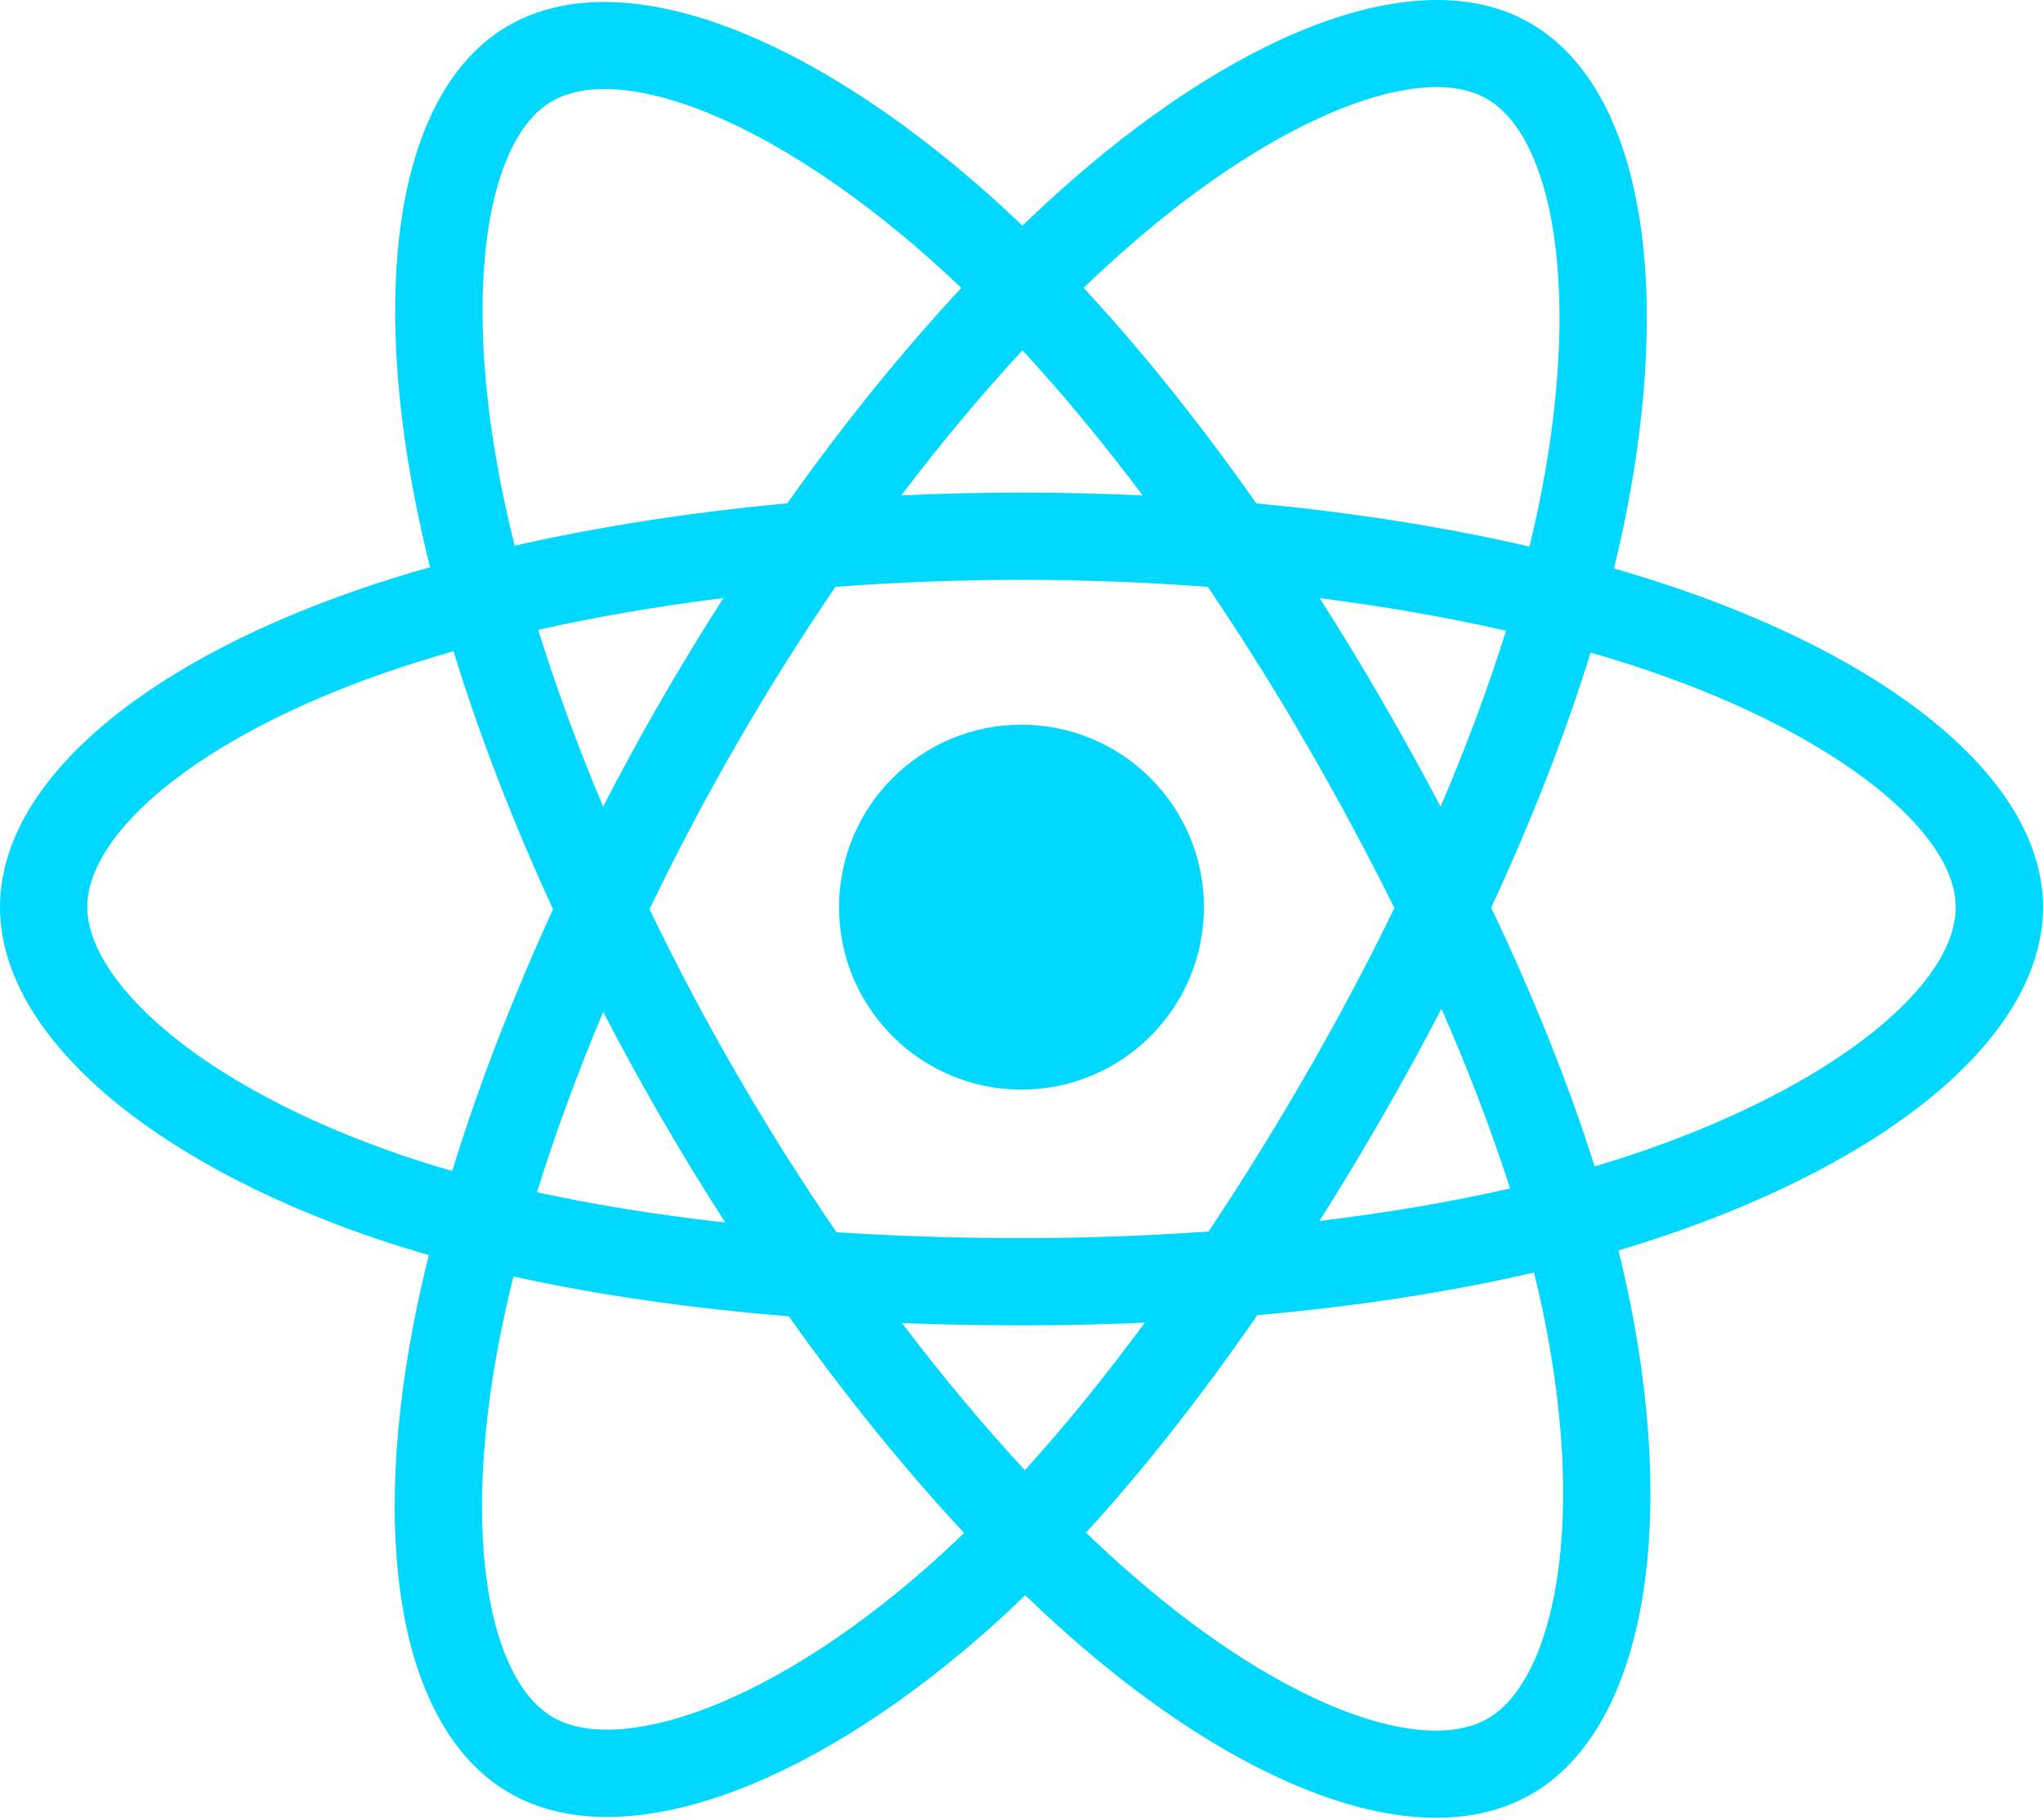
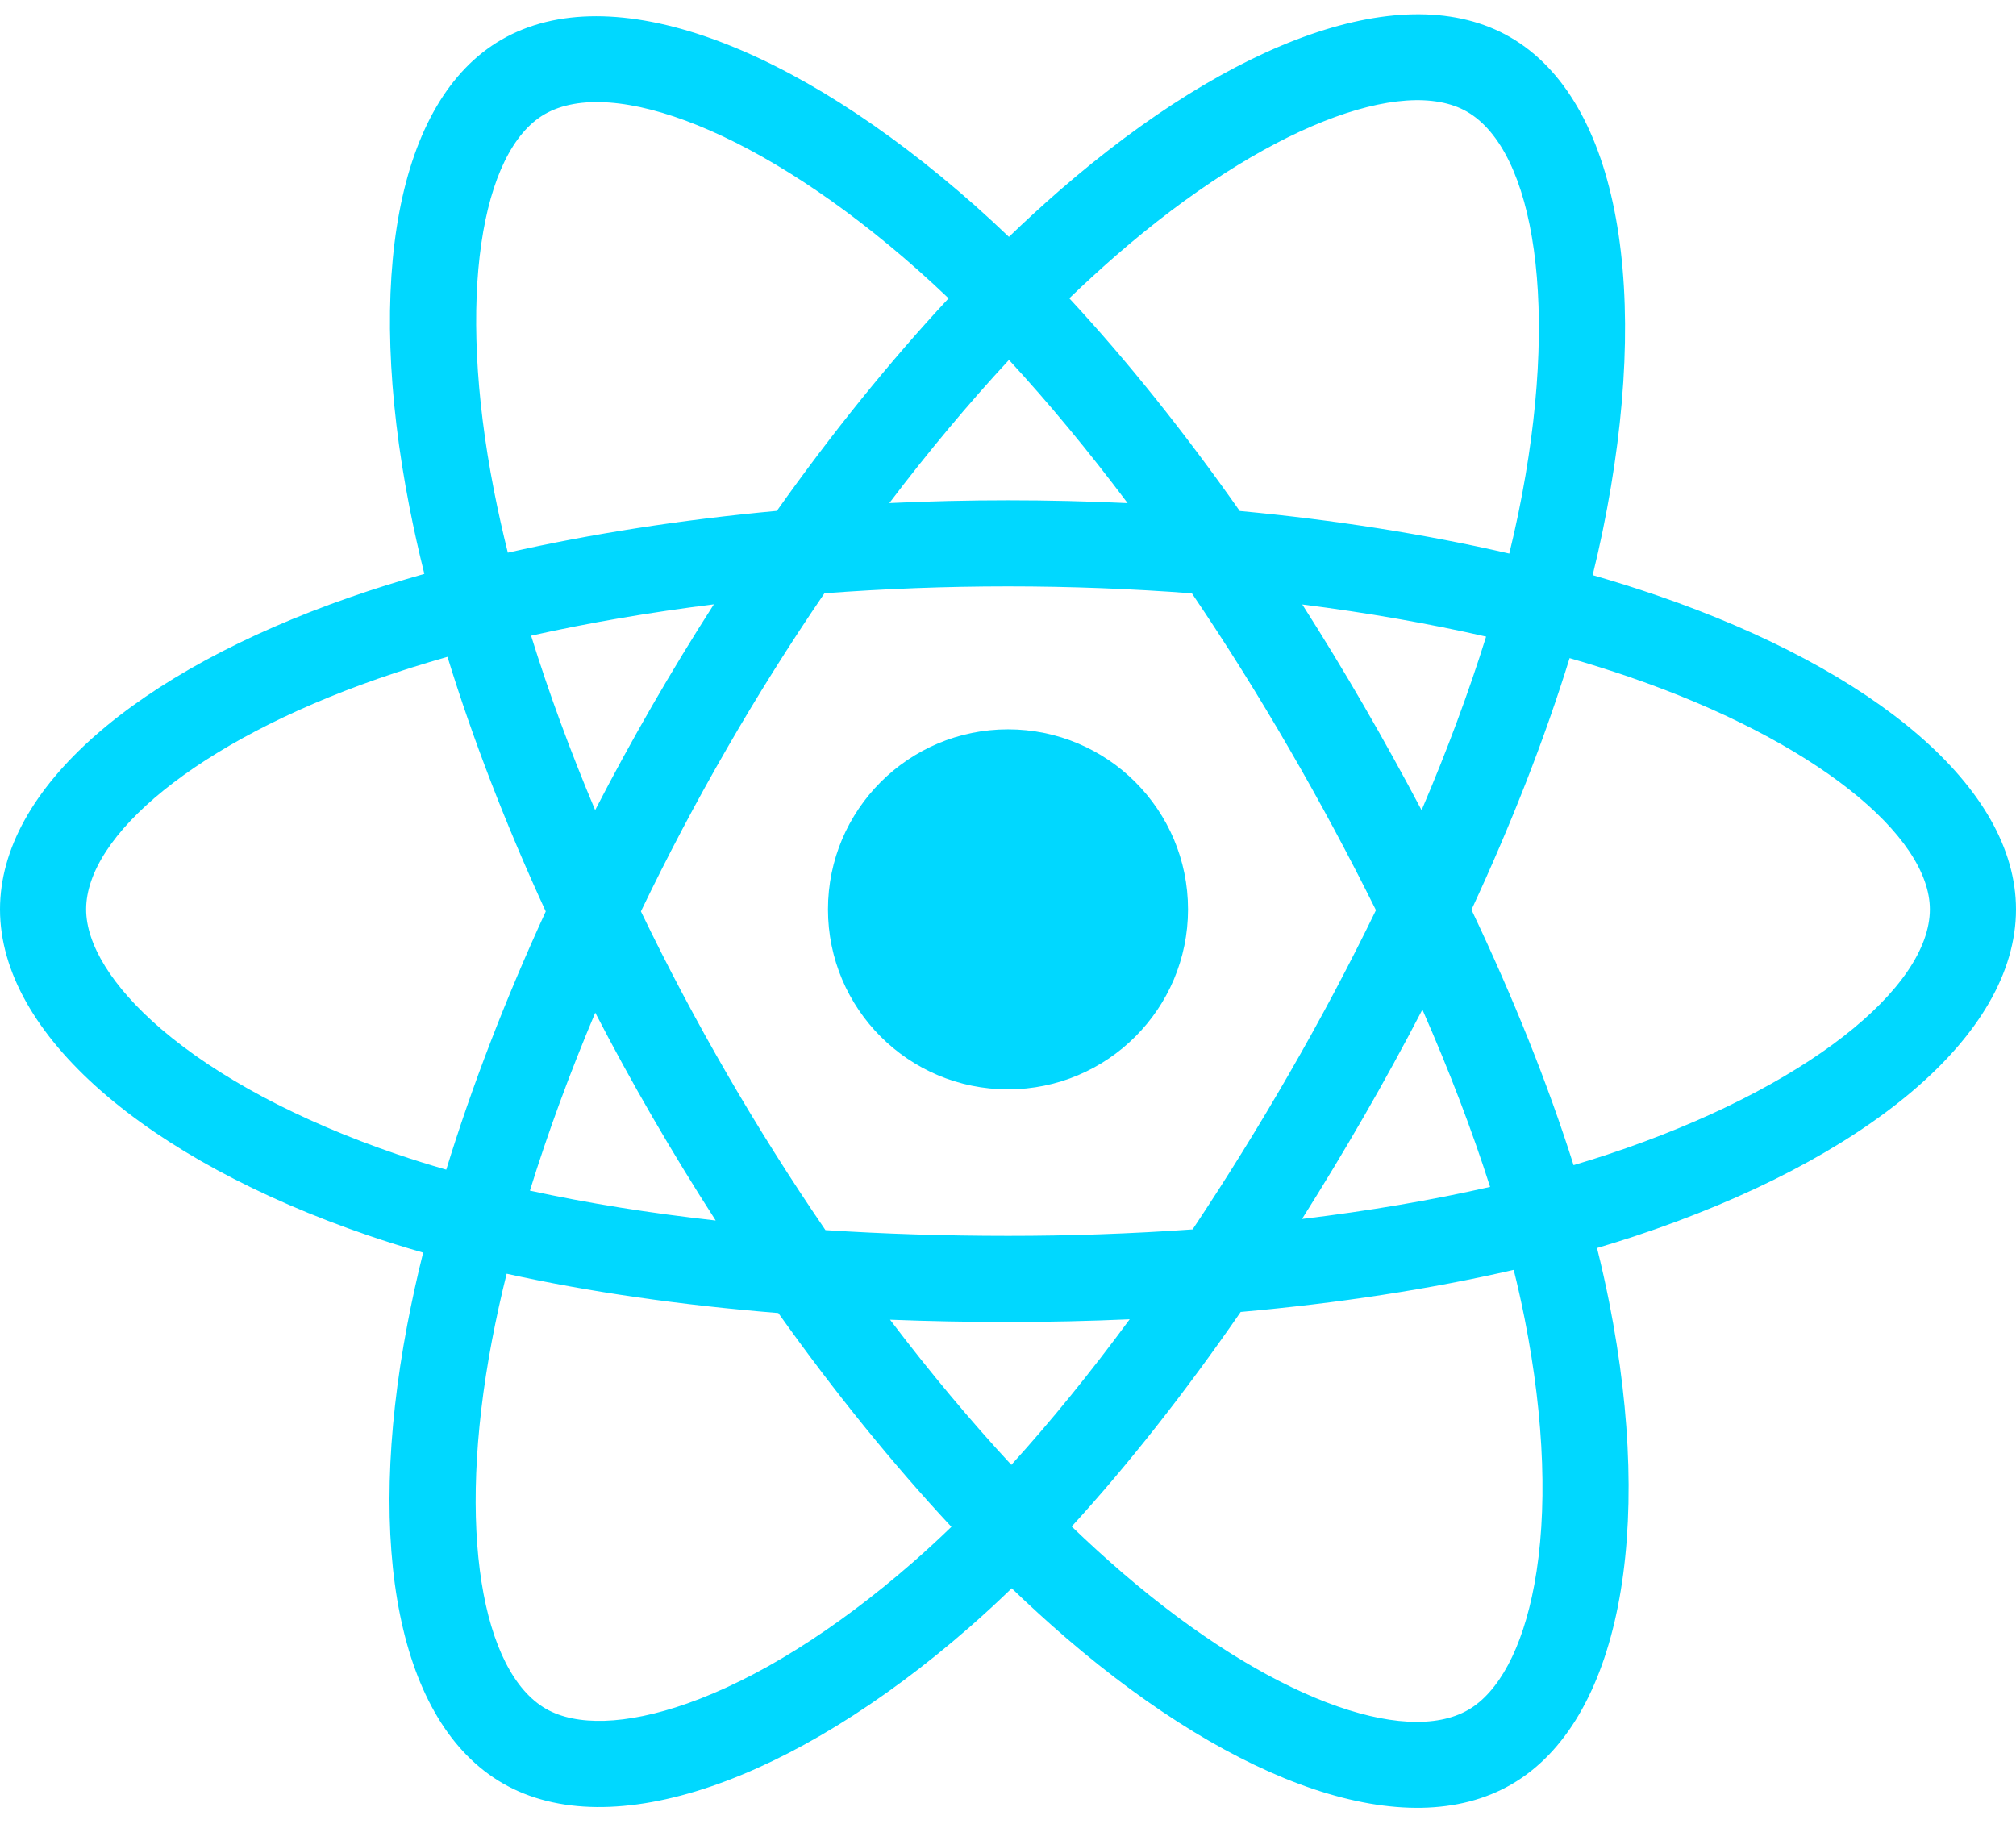
- <svg xmlns="http://www.w3.org/2000/svg" aria-hidden="true" role="img" class="iconify iconify--logos" width="35.93" height="32" preserveAspectRatio="xMidYMid meet" viewBox="0 0 256 228">
+ <svg xmlns="http://www.w3.org/2000/svg" aria-hidden="true" role="img" class="iconify iconify--logos" width="21" height="19" preserveAspectRatio="xMidYMid meet" viewBox="0 0 256 228">
  <path fill="#00D8FF" d="M210.483 73.824a171.49 171.49 0 0 0-8.24-2.597c.465-1.9.893-3.777 1.273-5.621c6.238-30.281 2.16-54.676-11.769-62.708c-13.355-7.7-35.196.329-57.254 19.526a171.23 171.23 0 0 0-6.375 5.848a155.866 155.866 0 0 0-4.241-3.917C100.759 3.829 77.587-4.822 63.673 3.233C50.33 10.957 46.379 33.89 51.995 62.588a170.974 170.974 0 0 0 1.892 8.48c-3.28.932-6.445 1.924-9.474 2.98C17.309 83.498 0 98.307 0 113.668c0 15.865 18.582 31.778 46.812 41.427a145.52 145.52 0 0 0 6.921 2.165a167.467 167.467 0 0 0-2.01 9.138c-5.354 28.2-1.173 50.591 12.134 58.266c13.744 7.926 36.812-.22 59.273-19.855a145.567 145.567 0 0 0 5.342-4.923a168.064 168.064 0 0 0 6.92 6.314c21.758 18.722 43.246 26.282 56.54 18.586c13.731-7.949 18.194-32.003 12.4-61.268a145.016 145.016 0 0 0-1.535-6.842c1.62-.48 3.21-.974 4.76-1.488c29.348-9.723 48.443-25.443 48.443-41.52c0-15.417-17.868-30.326-45.517-39.844Zm-6.365 70.984c-1.4.463-2.836.91-4.3 1.345c-3.24-10.257-7.612-21.163-12.963-32.432c5.106-11 9.31-21.767 12.459-31.957c2.619.758 5.16 1.557 7.61 2.4c23.69 8.156 38.14 20.213 38.14 29.504c0 9.896-15.606 22.743-40.946 31.14Zm-10.514 20.834c2.562 12.94 2.927 24.64 1.23 33.787c-1.524 8.219-4.59 13.698-8.382 15.893c-8.067 4.67-25.32-1.4-43.927-17.412a156.726 156.726 0 0 1-6.437-5.87c7.214-7.889 14.423-17.06 21.459-27.246c12.376-1.098 24.068-2.894 34.671-5.345a134.17 134.17 0 0 1 1.386 6.193ZM87.276 214.515c-7.882 2.783-14.16 2.863-17.955.675c-8.075-4.657-11.432-22.636-6.853-46.752a156.923 156.923 0 0 1 1.869-8.499c10.486 2.32 22.093 3.988 34.498 4.994c7.084 9.967 14.501 19.128 21.976 27.15a134.668 134.668 0 0 1-4.877 4.492c-9.933 8.682-19.886 14.842-28.658 17.94ZM50.35 144.747c-12.483-4.267-22.792-9.812-29.858-15.863c-6.35-5.437-9.555-10.836-9.555-15.216c0-9.322 13.897-21.212 37.076-29.293c2.813-.98 5.757-1.905 8.812-2.773c3.204 10.42 7.406 21.315 12.477 32.332c-5.137 11.18-9.399 22.249-12.634 32.792a134.718 134.718 0 0 1-6.318-1.979Zm12.378-84.26c-4.811-24.587-1.616-43.134 6.425-47.789c8.564-4.958 27.502 2.111 47.463 19.835a144.318 144.318 0 0 1 3.841 3.545c-7.438 7.987-14.787 17.08-21.808 26.988c-12.04 1.116-23.565 2.908-34.161 5.309a160.342 160.342 0 0 1-1.76-7.887Zm110.427 27.268a347.8 347.8 0 0 0-7.785-12.803c8.168 1.033 15.994 2.404 23.343 4.08c-2.206 7.072-4.956 14.465-8.193 22.045a381.151 381.151 0 0 0-7.365-13.322Zm-45.032-43.861c5.044 5.465 10.096 11.566 15.065 18.186a322.04 322.04 0 0 0-30.257-.006c4.974-6.559 10.069-12.652 15.192-18.18ZM82.802 87.83a323.167 323.167 0 0 0-7.227 13.238c-3.184-7.553-5.909-14.98-8.134-22.152c7.304-1.634 15.093-2.97 23.209-3.984a321.524 321.524 0 0 0-7.848 12.897Zm8.081 65.352c-8.385-.936-16.291-2.203-23.593-3.793c2.26-7.3 5.045-14.885 8.298-22.6a321.187 321.187 0 0 0 7.257 13.246c2.594 4.48 5.28 8.868 8.038 13.147Zm37.542 31.03c-5.184-5.592-10.354-11.779-15.403-18.433c4.902.192 9.899.29 14.978.29c5.218 0 10.376-.117 15.453-.343c-4.985 6.774-10.018 12.97-15.028 18.486Zm52.198-57.817c3.422 7.8 6.306 15.345 8.596 22.52c-7.422 1.694-15.436 3.058-23.88 4.071a382.417 382.417 0 0 0 7.859-13.026a347.403 347.403 0 0 0 7.425-13.565Zm-16.898 8.101a358.557 358.557 0 0 1-12.281 19.815a329.4 329.4 0 0 1-23.444.823c-7.967 0-15.716-.248-23.178-.732a310.202 310.202 0 0 1-12.513-19.846h.001a307.41 307.41 0 0 1-10.923-20.627a310.278 310.278 0 0 1 10.89-20.637l-.001.001a307.318 307.318 0 0 1 12.413-19.761c7.613-.576 15.42-.876 23.31-.876H128c7.926 0 15.743.303 23.354.883a329.357 329.357 0 0 1 12.335 19.695a358.489 358.489 0 0 1 11.036 20.54a329.472 329.472 0 0 1-11 20.722Zm22.56-122.124c8.572 4.944 11.906 24.881 6.52 51.026c-.344 1.668-.73 3.367-1.15 5.09c-10.622-2.452-22.155-4.275-34.23-5.408c-7.034-10.017-14.323-19.124-21.64-27.008a160.789 160.789 0 0 1 5.888-5.4c18.9-16.447 36.564-22.941 44.612-18.3ZM128 90.808c12.625 0 22.86 10.235 22.86 22.86s-10.235 22.86-22.86 22.86s-22.86-10.235-22.86-22.86s10.235-22.86 22.86-22.86Z" />
</svg>
